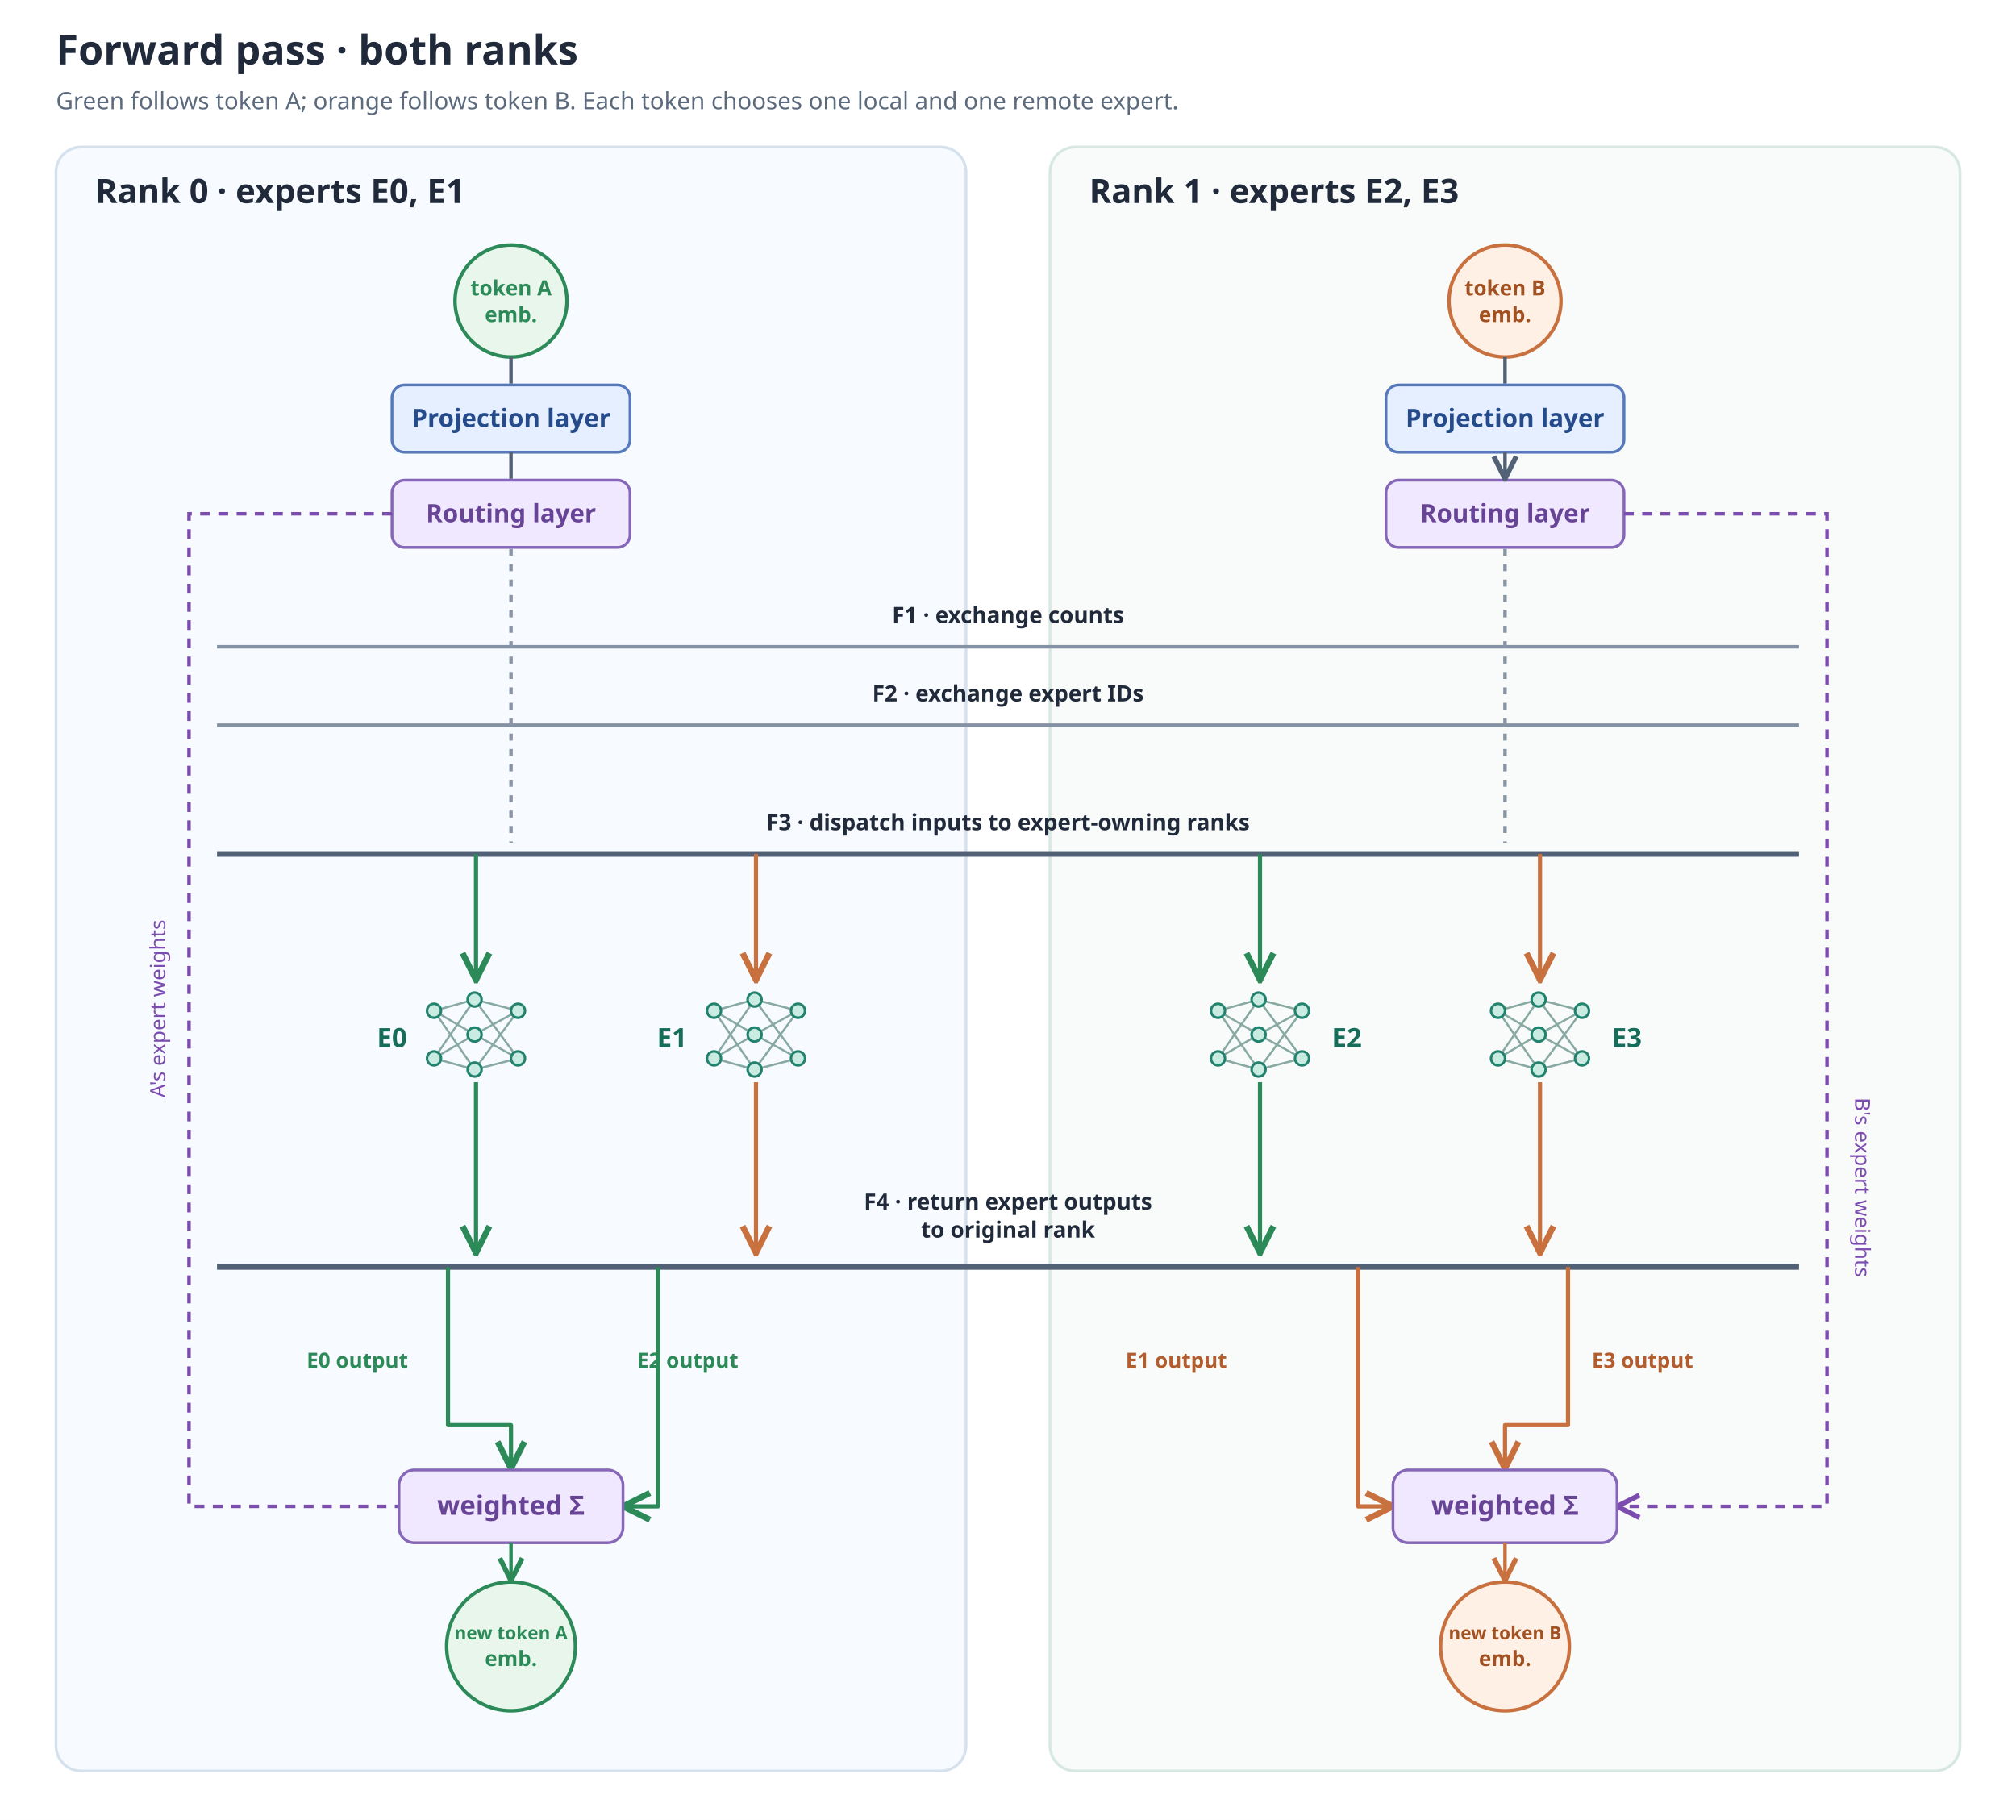
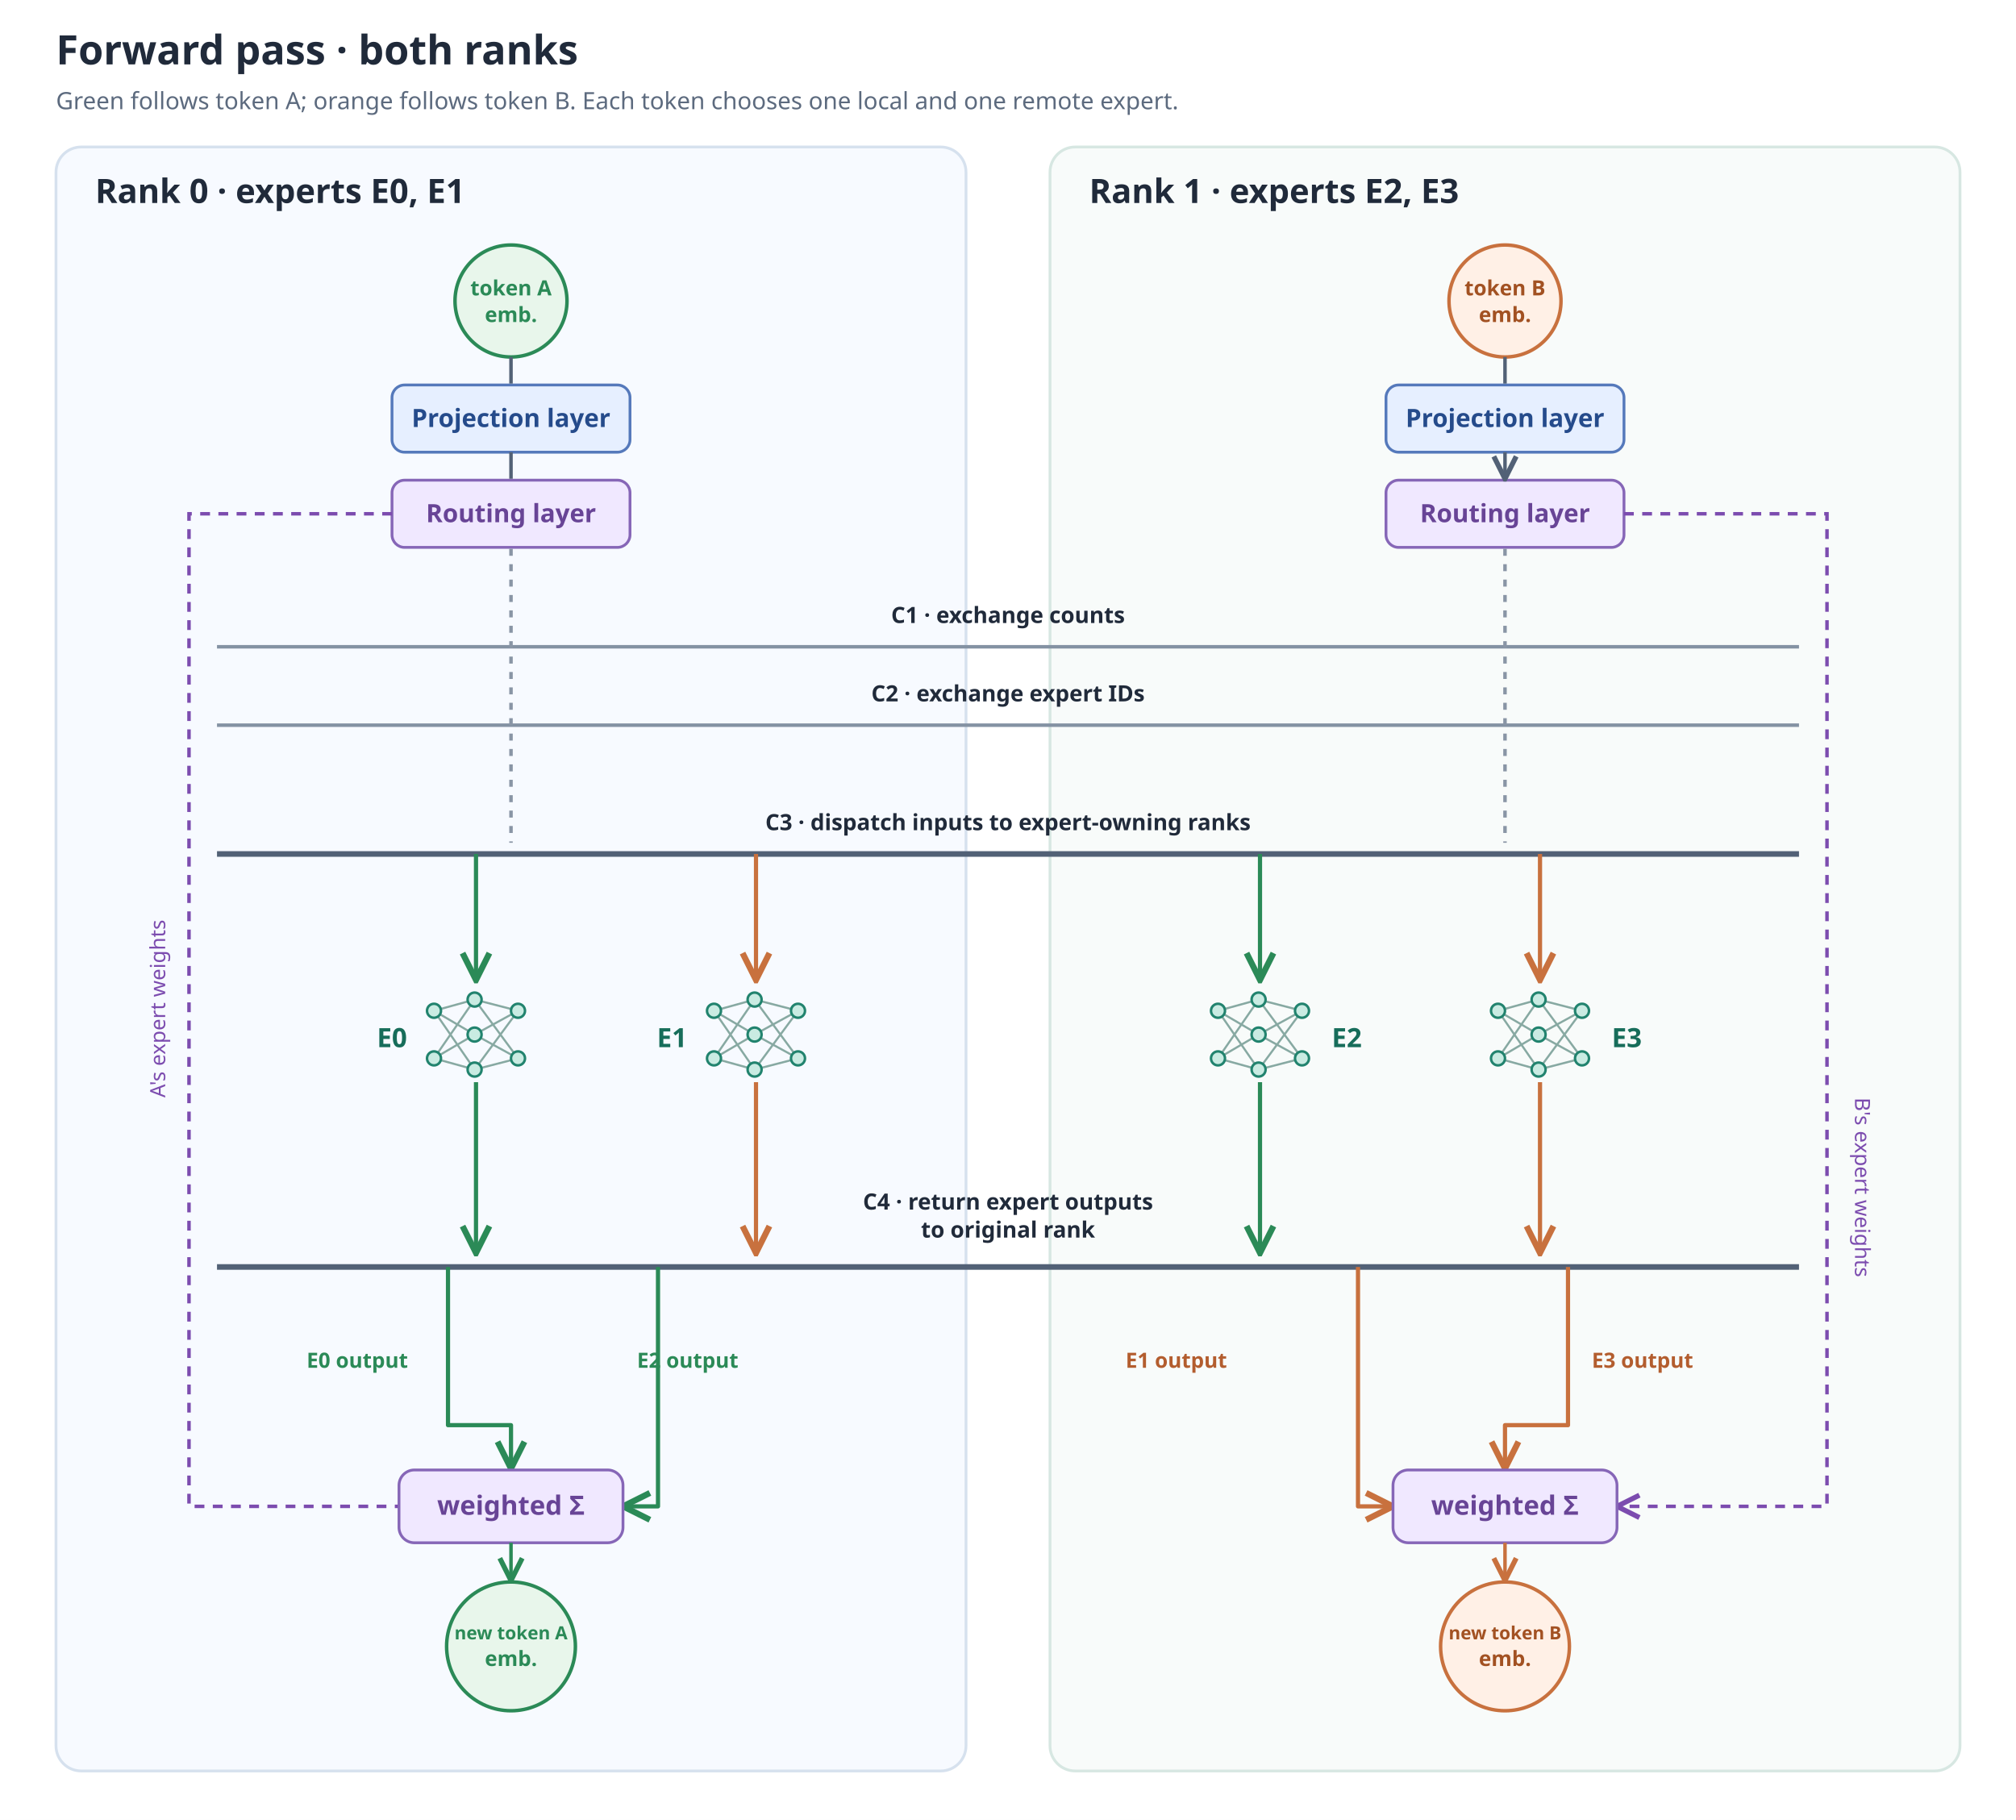
<svg xmlns="http://www.w3.org/2000/svg" xmlns:xlink="http://www.w3.org/1999/xlink" viewBox="0 0 1440 1300" role="img" aria-labelledby="title desc">
  <defs>
    <marker id="gray-arrow" viewBox="0 0 10 10" refX="9" refY="5" markerWidth="8" markerHeight="8" orient="auto-start-reverse">
      <path d="M1 1L9 5L1 9" fill="none" stroke="#526176" stroke-width="1.8" />
    </marker>
    <marker id="green-arrow" viewBox="0 0 10 10" refX="9" refY="5" markerWidth="8" markerHeight="8" orient="auto">
      <path d="M1 1L9 5L1 9" fill="none" stroke="#2b8a57" stroke-width="1.8" />
    </marker>
    <marker id="orange-arrow" viewBox="0 0 10 10" refX="9" refY="5" markerWidth="8" markerHeight="8" orient="auto">
      <path d="M1 1L9 5L1 9" fill="none" stroke="#c8713e" stroke-width="1.8" />
    </marker>
    <marker id="purple-arrow" viewBox="0 0 10 10" refX="9" refY="5" markerWidth="8" markerHeight="8" orient="auto">
      <path d="M1 1L9 5L1 9" fill="none" stroke="#7c4caf" stroke-width="1.8" />
    </marker>
    <symbol id="expert" viewBox="0 0 76 68">
      <g fill="none" stroke="#87a9a2" stroke-width="1.5">
        <path d="M8 17L37 9M8 17L37 34M8 17L37 59M8 51L37 9M8 51L37 34M8 51L37 59M37 9L68 17M37 9L68 51M37 34L68 17M37 34L68 51M37 59L68 17M37 59L68 51" />
      </g>
      <g fill="#c9ebe2" stroke="#21836e" stroke-width="1.8">
        <circle cx="8" cy="17" r="5" />
        <circle cx="8" cy="51" r="5" />
        <circle cx="37" cy="9" r="5" />
        <circle cx="37" cy="34" r="5" />
        <circle cx="37" cy="59" r="5" />
        <circle cx="68" cy="17" r="5" />
        <circle cx="68" cy="51" r="5" />
      </g>
    </symbol>
  </defs>
  <rect width="1440" height="1300" fill="#fff" />
  <text x="40" y="46" fill="#202a3a" font-family="system-ui,sans-serif" font-size="29" font-weight="700">Forward pass · both ranks</text>
  <text x="40" y="78" fill="#5c6a7e" font-family="system-ui,sans-serif" font-size="17">Green follows token A; orange follows token B. Each token chooses one local and one remote expert.</text>
  <rect x="40" y="105" width="650" height="1160" rx="18" fill="#f7faff" stroke="#d6e1ee" stroke-width="2" />
  <rect x="750" y="105" width="650" height="1160" rx="18" fill="#f8fbfa" stroke="#d7e7e2" stroke-width="2" />
  <text x="68" y="145" fill="#202a3a" font-family="system-ui,sans-serif" font-size="24" font-weight="700">Rank 0 · experts E0, E1</text>
  <text x="778" y="145" fill="#202a3a" font-family="system-ui,sans-serif" font-size="24" font-weight="700">Rank 1 · experts E2, E3</text>
  <g font-family="system-ui,sans-serif" text-anchor="middle">
    <circle cx="365" cy="215" r="40" fill="#e8f6eb" stroke="#2b8a57" stroke-width="2.5" />
    <text x="365" y="211" fill="#2b8a57" font-size="15" font-weight="700">token A</text>
    <text x="365" y="230" fill="#2b8a57" font-size="15" font-weight="700">emb.</text>
    <circle cx="1075" cy="215" r="40" fill="#fff0e6" stroke="#c8713e" stroke-width="2.5" />
    <text x="1075" y="211" fill="#a25122" font-size="15" font-weight="700">token B</text>
    <text x="1075" y="230" fill="#a25122" font-size="15" font-weight="700">emb.</text>
    <rect x="280" y="275" width="170" height="48" rx="9" fill="#e6efff" stroke="#5579bb" stroke-width="2" />
    <text x="365" y="305" fill="#254b8b" font-size="18" font-weight="700">Projection layer</text>
    <rect x="990" y="275" width="170" height="48" rx="9" fill="#e6efff" stroke="#5579bb" stroke-width="2" />
    <text x="1075" y="305" fill="#254b8b" font-size="18" font-weight="700">Projection layer</text>
    <rect x="280" y="343" width="170" height="48" rx="9" fill="#f0e8ff" stroke="#8666b7" stroke-width="2" />
    <text x="365" y="373" fill="#684496" font-size="18" font-weight="700">Routing layer</text>
    <rect x="990" y="343" width="170" height="48" rx="9" fill="#f0e8ff" stroke="#8666b7" stroke-width="2" />
    <text x="1075" y="373" fill="#684496" font-size="18" font-weight="700">Routing layer</text>
  </g>
  <g fill="none" stroke="#526176" stroke-width="2.5" marker-end="url(#gray-arrow)">
    <path d="M365 255V274M365 323V342M1075 255V274M1075 323V342" />
  </g>
  <g fill="none" stroke="#8492a3" stroke-width="2.5">
    <path d="M155 462H1285M155 518H1285" />
  </g>
  <g font-family="system-ui,sans-serif" text-anchor="middle" fill="#202a3a" font-size="16" font-weight="700">
-     <text x="720" y="445">F1 · exchange counts</text>
-     <text x="720" y="501">F2 · exchange expert IDs</text>
+     <text x="720" y="445">C1 · exchange counts</text>
+     <text x="720" y="501">C2 · exchange expert IDs</text>
  </g>
  <path d="M365 392V602M1075 392V602" fill="none" stroke="#8995a5" stroke-width="2.5" stroke-dasharray="5 6" />
  <path d="M155 610H1285" fill="none" stroke="#526176" stroke-width="4" />
-   <text x="720" y="593" text-anchor="middle" fill="#202a3a" font-family="system-ui,sans-serif" font-size="16" font-weight="700">F3 · dispatch inputs to expert-owning ranks</text>
+   <text x="720" y="593" text-anchor="middle" fill="#202a3a" font-family="system-ui,sans-serif" font-size="16" font-weight="700">C3 · dispatch inputs to expert-owning ranks</text>
  <g fill="none" stroke-width="3" marker-end="url(#green-arrow)">
    <path d="M340 610V700" stroke="#2b8a57" />
    <path d="M900 610V700" stroke="#2b8a57" />
  </g>
  <g fill="none" stroke-width="3" marker-end="url(#orange-arrow)">
    <path d="M540 610V700" stroke="#c8713e" />
    <path d="M1100 610V700" stroke="#c8713e" />
  </g>
  <g font-family="system-ui,sans-serif" text-anchor="middle">
    <text x="280" y="748" fill="#176d5a" font-size="19" font-weight="700">E0</text>
    <text x="480" y="748" fill="#176d5a" font-size="19" font-weight="700">E1</text>
    <text x="962" y="748" fill="#176d5a" font-size="19" font-weight="700">E2</text>
    <text x="1162" y="748" fill="#176d5a" font-size="19" font-weight="700">E3</text>
    <use xlink:href="#expert" x="302" y="705" width="76" height="68" />
    <use xlink:href="#expert" x="502" y="705" width="76" height="68" />
    <use xlink:href="#expert" x="862" y="705" width="76" height="68" />
    <use xlink:href="#expert" x="1062" y="705" width="76" height="68" />
  </g>
  <g fill="none" stroke-width="3" marker-end="url(#green-arrow)">
    <path d="M340 773V895" stroke="#2b8a57" />
    <path d="M900 773V895" stroke="#2b8a57" />
  </g>
  <g fill="none" stroke-width="3" marker-end="url(#orange-arrow)">
    <path d="M540 773V895" stroke="#c8713e" />
    <path d="M1100 773V895" stroke="#c8713e" />
  </g>
  <path d="M155 905H1285" fill="none" stroke="#526176" stroke-width="4" />
  <g text-anchor="middle" fill="#202a3a" font-family="system-ui,sans-serif" font-size="16" font-weight="700">
-     <text x="720" y="864">F4 · return expert outputs</text>
+     <text x="720" y="864">C4 · return expert outputs</text>
    <text x="720" y="884">to original rank</text>
  </g>
  <g fill="none" stroke-width="3" stroke-linejoin="round">
    <path d="M320 905V1018H365V1049" stroke="#2b8a57" marker-end="url(#green-arrow)" />
    <path d="M470 905V1076H445" stroke="#2b8a57" marker-end="url(#green-arrow)" />
    <path d="M970 905V1076H995" stroke="#c8713e" marker-end="url(#orange-arrow)" />
    <path d="M1120 905V1018H1075V1049" stroke="#c8713e" marker-end="url(#orange-arrow)" />
  </g>
  <g font-family="system-ui,sans-serif" font-size="15" font-weight="700">
    <text x="219" y="977" fill="#2b8a57">E0 output</text>
    <text x="455" y="977" fill="#2b8a57">E2 output</text>
    <text x="804" y="977" fill="#b35d2e">E1 output</text>
    <text x="1137" y="977" fill="#b35d2e">E3 output</text>
  </g>
  <path d="M280 367H135V1076H285M1160 367H1305V1076H1155" fill="none" stroke="#7c4caf" stroke-width="2.5" stroke-dasharray="7 6" marker-end="url(#purple-arrow)" />
  <text x="118" y="784" fill="#7c4caf" font-family="system-ui,sans-serif" font-size="15" transform="rotate(-90 118 784)">A's expert weights</text>
  <text x="1325" y="784" fill="#7c4caf" font-family="system-ui,sans-serif" font-size="15" transform="rotate(90 1325 784)">B's expert weights</text>
  <g font-family="system-ui,sans-serif" text-anchor="middle">
    <rect x="285" y="1050" width="160" height="52" rx="11" fill="#f0e8ff" stroke="#8666b7" stroke-width="2" />
    <text x="365" y="1082" fill="#684496" font-size="19" font-weight="700">weighted Σ</text>
    <rect x="995" y="1050" width="160" height="52" rx="11" fill="#f0e8ff" stroke="#8666b7" stroke-width="2" />
    <text x="1075" y="1082" fill="#684496" font-size="19" font-weight="700">weighted Σ</text>
    <circle cx="365" cy="1176" r="46" fill="#e8f6eb" stroke="#2b8a57" stroke-width="2.5" />
    <text x="365" y="1171" fill="#2b8a57" font-size="13" font-weight="700">new token A</text>
    <text x="365" y="1190" fill="#2b8a57" font-size="15" font-weight="700">emb.</text>
    <circle cx="1075" cy="1176" r="46" fill="#fff0e6" stroke="#c8713e" stroke-width="2.5" />
    <text x="1075" y="1171" fill="#a25122" font-size="13" font-weight="700">new token B</text>
    <text x="1075" y="1190" fill="#a25122" font-size="15" font-weight="700">emb.</text>
  </g>
  <g fill="none" stroke-width="2.5">
    <path d="M365 1102V1129" stroke="#2b8a57" marker-end="url(#green-arrow)" />
    <path d="M1075 1102V1129" stroke="#c8713e" marker-end="url(#orange-arrow)" />
  </g>
</svg>
